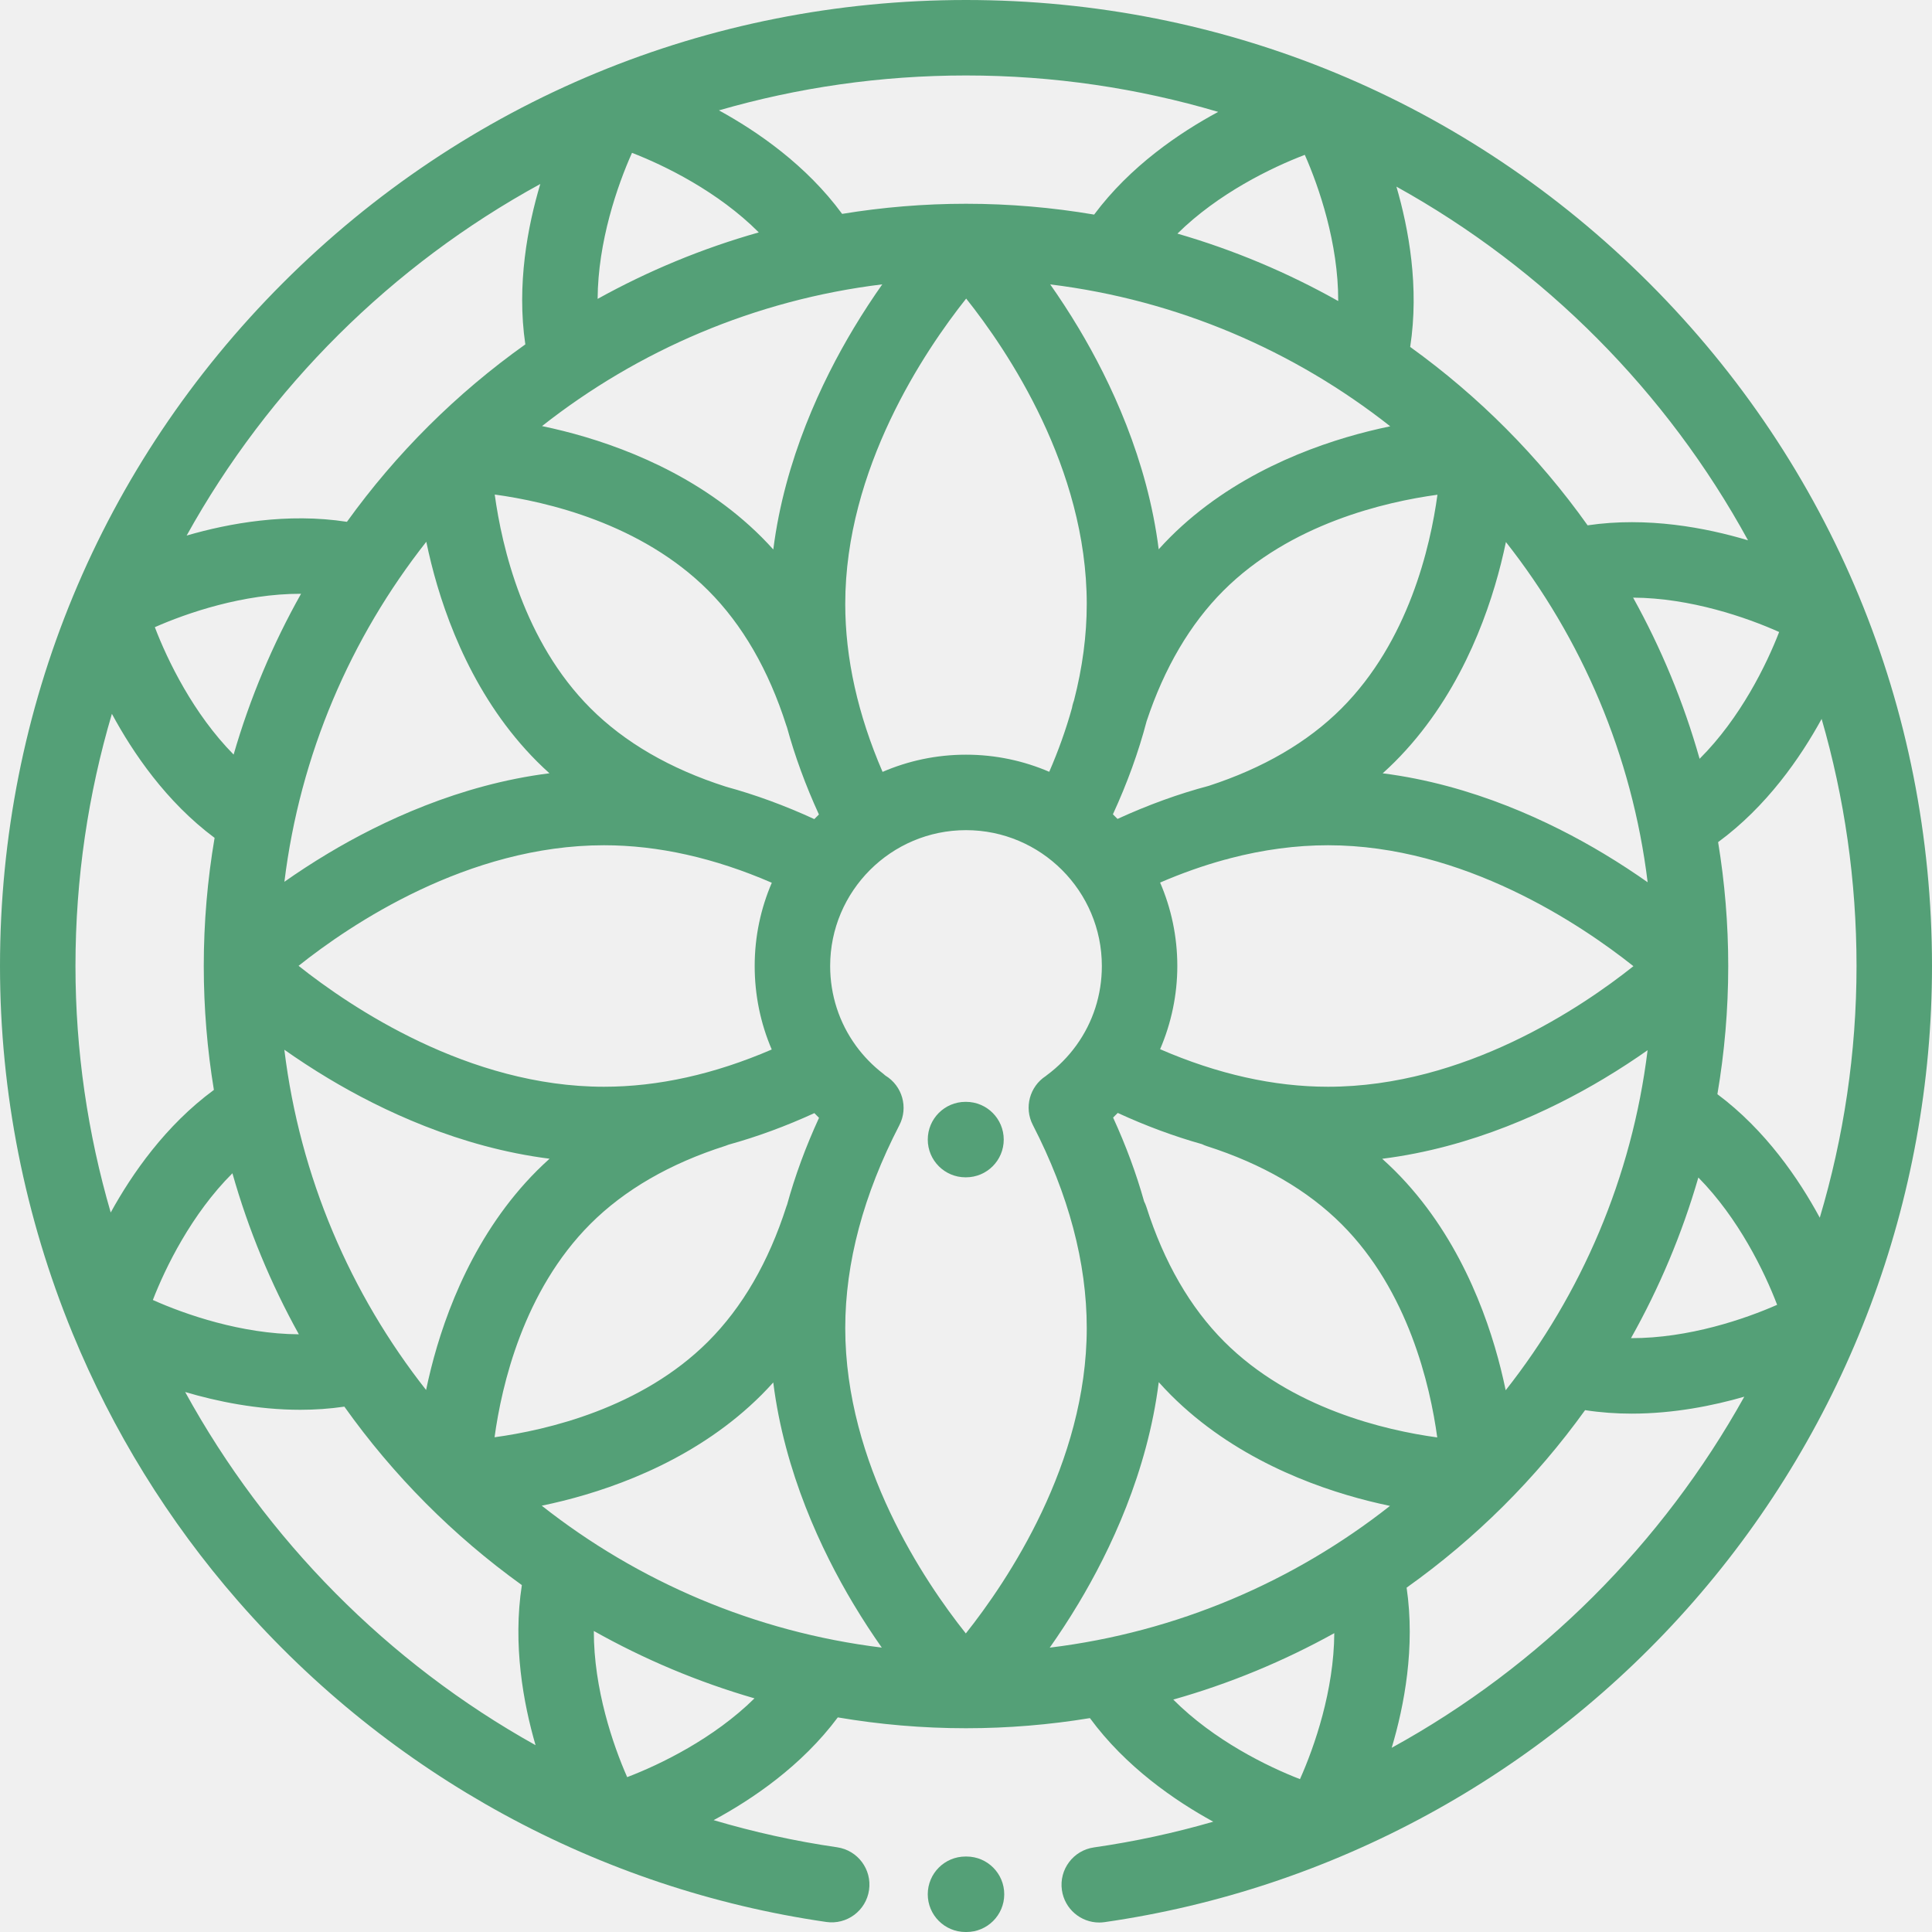
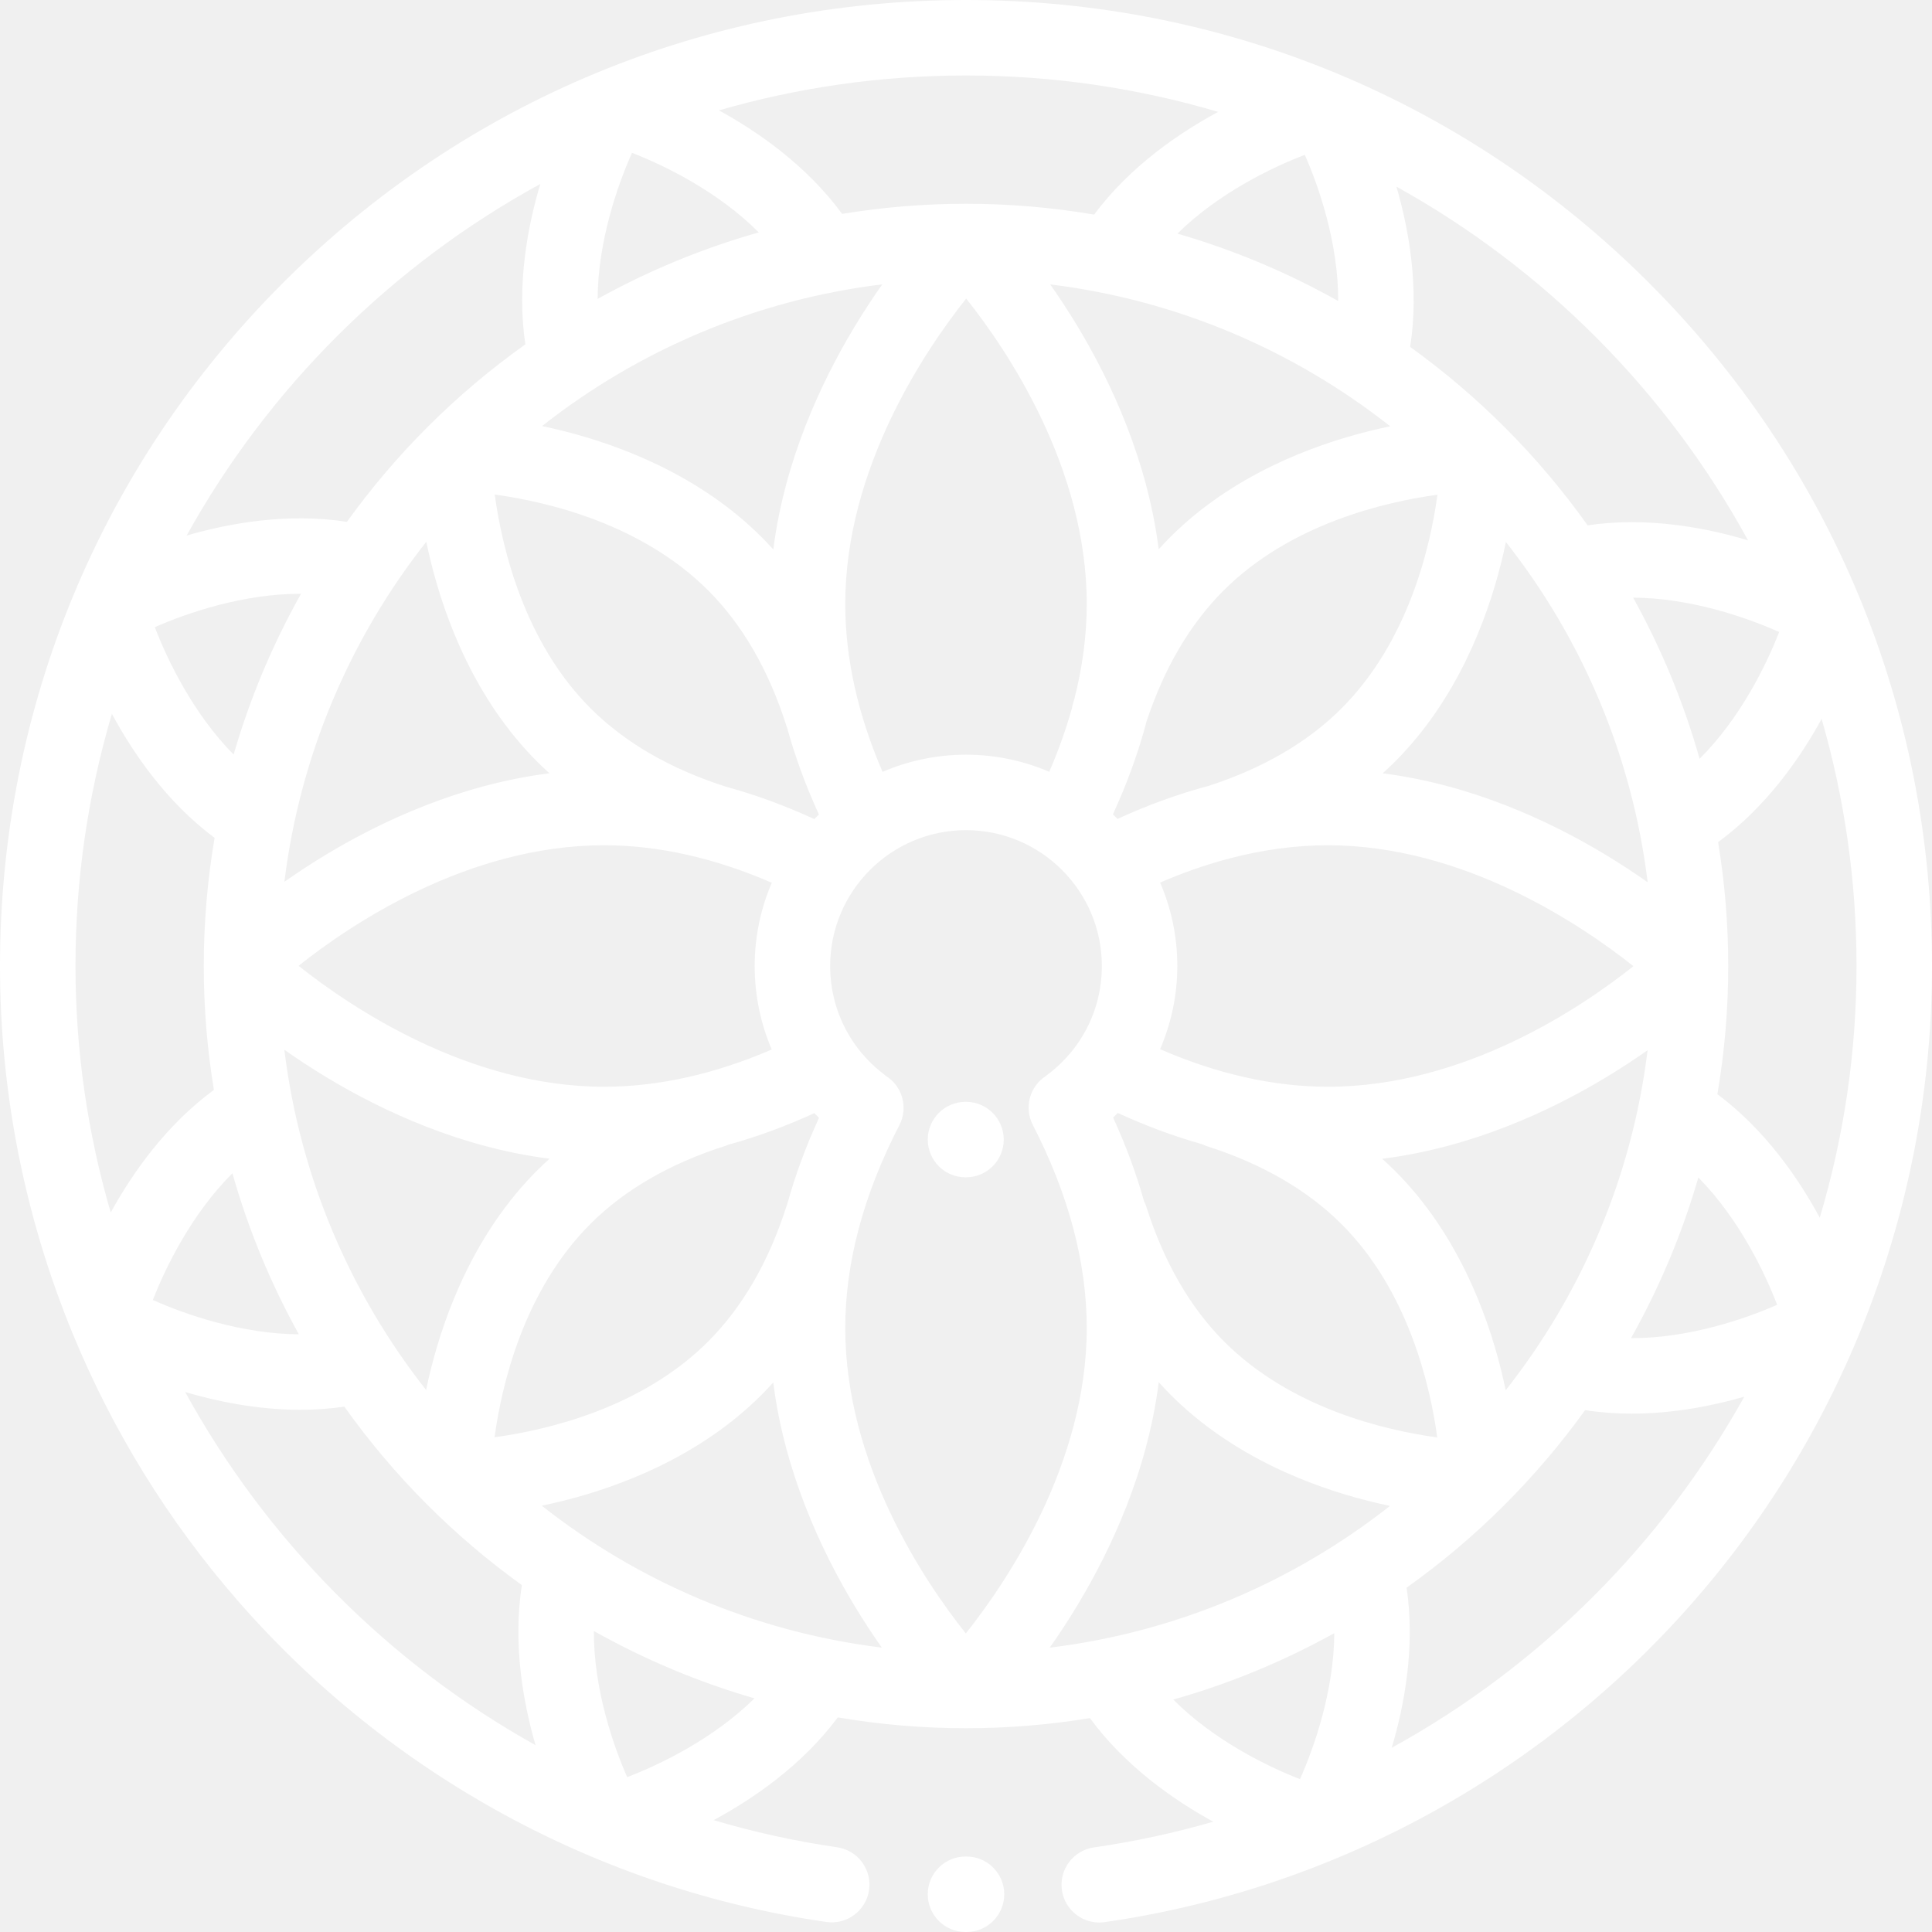
<svg xmlns="http://www.w3.org/2000/svg" version="1.1" id="Layer_1" x="0px" y="0px" viewBox="0 0 512 512" style="enable-background:new 0 0 512 512;" xml:space="preserve" width="512px" height="512px">
  <g>
    <g>
-       <path d="M256.001,292.001h-0.132c-5.522,0-10,4.477-10,10s4.478,10,10,10h0.132c5.522,0,10-4.477,10-10    S261.523,292.001,256.001,292.001z" fill="#54a077" />
+       <path d="M256.001,292.001h-0.132c-5.522,0-10,4.477-10,10s4.478,10,10,10h0.132c5.522,0,10-4.477,10-10    S261.523,292.001,256.001,292.001z" fill="#FFFFFF" />
    </g>
  </g>
  <g>
    <g>
-       <path d="M437.02,74.981C388.667,26.628,324.38,0,256,0S123.333,26.628,74.98,74.981C26.629,123.333,0,187.62,0,256    c0,33.633,6.623,66.623,19.179,97.219c0.01,0.025,0.018,0.049,0.028,0.074c0.013,0.033,0.028,0.062,0.042,0.095    c10.551,25.656,25.271,49.627,43.798,70.858c40.261,46.137,95.638,76.358,155.928,85.095c5.46,0.792,10.539-2.997,11.331-8.462    c0.792-5.465-2.996-10.539-8.462-11.331c-11.195-1.622-22.117-4.047-32.723-7.192c10.281-5.537,23.345-14.401,32.905-27.228    C233.076,457.007,244.423,458,256,458c11.181,0,22.147-0.928,32.838-2.683c9.484,12.911,22.468,21.856,32.686,27.449    c-10.262,2.974-20.821,5.266-31.63,6.82c-5.467,0.786-9.262,5.855-8.476,11.321c0.717,4.984,4.993,8.579,9.886,8.579    c0.474,0,0.953-0.034,1.436-0.103c60.355-8.677,115.802-38.876,156.124-85.033C489.577,377.744,512,317.956,512,256    C512,187.62,485.371,123.333,437.02,74.981z M307.442,233.889c5.768-2.49,11.498-4.514,17.173-6.066    c0.36-0.072,0.721-0.158,1.079-0.272c0.098-0.031,0.193-0.065,0.29-0.096c8.805-2.293,17.476-3.455,25.952-3.455    c35.889,0,67.11,21.06,80.94,32.046C419.193,266.947,388.053,288,351.937,288c-14.354,0-29.284-3.35-44.497-9.95    c2.962-6.896,4.561-14.393,4.561-22.05C312.001,248.151,310.371,240.677,307.442,233.889z M320.354,208.253    c-8.023,2.128-16.1,5.057-24.199,8.769c-0.401-0.413-0.808-0.819-1.222-1.22c3.798-8.259,6.783-16.492,8.929-24.665    c4.7-14.148,11.544-25.794,20.366-34.615c17.713-17.713,42.823-23.52,56.71-25.413c-1.874,13.782-7.667,38.871-25.46,56.664    C346.572,196.679,334.754,203.564,320.354,208.253z M296.212,294.939c7.473,3.436,14.924,6.193,22.329,8.276    c0.413,0.199,0.838,0.381,1.287,0.524c14.664,4.694,26.688,11.662,35.736,20.71c17.637,17.636,23.43,42.635,25.322,56.484    c-13.744-1.874-38.722-7.654-56.438-25.37c-9.025-9.025-15.973-21.047-20.65-35.731c-0.16-0.503-0.367-0.977-0.596-1.436    c-2.073-7.375-4.811-14.792-8.219-22.229C295.398,295.763,295.81,295.356,296.212,294.939z M369.708,310.309    c-1.102-1.102-2.247-2.171-3.413-3.222c23.851-2.984,44.597-12.772,58.701-21.211c4.339-2.596,8.236-5.169,11.634-7.559    c-4.144,33.743-17.554,64.661-37.608,90.117c-0.378-1.816-0.806-3.711-1.296-5.673    C394.014,347.903,386.14,326.741,369.708,310.309z M425.008,226.23c-14.097-8.461-34.808-18.273-58.581-21.293    c1.089-0.987,2.16-1.989,3.193-3.022c16.496-16.497,24.41-37.671,28.145-52.529c0.5-1.99,0.936-3.908,1.319-5.744    c20.045,25.473,33.439,56.409,37.561,90.168C433.238,231.411,429.337,228.829,425.008,226.23z M432.792,158.38    c15.172,0.082,30.083,5.245,38.701,9.108c-3.317,8.579-10.234,22.789-21.081,33.6C446.165,186.071,440.213,171.765,432.792,158.38    z M463.243,143.188c-11.201-3.354-26.699-6.305-42.508-3.97c-12.96-18.229-28.872-34.217-47.024-47.278    c2.447-15.799-0.38-31.286-3.646-42.482C409.299,71.212,441.722,103.809,463.243,143.188z M362.681,114.286    c-14.899,3.722-36.119,11.618-52.596,28.094c-1.031,1.031-2.031,2.099-3.017,3.186c-3.005-23.792-12.771-44.486-21.192-58.562    c-2.596-4.339-5.17-8.237-7.56-11.635c33.742,4.145,64.658,17.553,90.112,37.605C366.59,113.356,364.669,113.789,362.681,114.286z     M288,160.063c0,8.34-1.138,16.875-3.377,25.546c-0.073,0.226-0.152,0.446-0.225,0.673c-0.145,0.453-0.244,0.908-0.322,1.363    c-1.549,5.58-3.555,11.215-6.016,16.89c-6.774-2.915-14.23-4.536-22.061-4.536c-7.849,0-15.323,1.63-22.11,4.559    c-6.56-15.197-9.89-30.125-9.89-44.494c0.001-35.889,21.061-67.111,32.047-80.941C266.947,92.807,288,123.948,288,160.063z     M354.641,79.779c-13.346-7.5-27.62-13.532-42.611-17.866c10.781-10.645,24.946-17.521,33.758-20.878    C349.515,49.462,354.683,64.439,354.641,79.779z M256,20c23.206,0,45.633,3.383,66.833,9.653    c-10.284,5.537-23.335,14.398-32.877,27.216C278.912,54.992,267.57,54,256,54c-11.177,0-22.14,0.927-32.829,2.682    c-9.462-12.898-22.428-21.839-32.647-27.433C211.323,23.234,233.29,20,256,20z M167.486,40.505    c8.58,3.318,22.791,10.236,33.602,21.084c-15.018,4.247-29.324,10.199-42.71,17.62C158.46,64.036,163.623,49.124,167.486,40.505z     M233.81,75.355c-2.399,3.407-4.982,7.308-7.58,11.637c-8.466,14.106-18.285,34.835-21.298,58.627    c-1.009-1.116-2.034-2.212-3.09-3.269c-16.482-16.482-37.637-24.388-52.481-28.119c-1.981-0.498-3.891-0.932-5.719-1.314    C169.113,92.872,200.05,79.477,233.81,75.355z M204.519,278.128c-15.183,6.549-30.097,9.872-44.455,9.872    c-35.889,0-67.11-21.06-80.94-32.046C92.807,245.053,123.947,224,160.063,224c14.346,0,29.267,3.346,44.472,9.939    c-2.915,6.774-4.536,14.231-4.536,22.061C199.999,263.759,201.569,271.253,204.519,278.128z M192.393,208.487    c-0.029-0.01-0.056-0.023-0.084-0.032c-14.696-4.704-26.747-11.687-35.816-20.757c-17.688-17.687-23.49-42.761-25.384-56.636    c13.77,1.874,38.821,7.662,56.589,25.431c9.049,9.049,16.013,21.098,20.699,35.813c0.044,0.139,0.102,0.27,0.152,0.406    c2.102,7.673,4.925,15.393,8.473,23.134c-0.413,0.401-0.819,0.808-1.22,1.222C207.966,213.464,200.153,210.604,192.393,208.487z     M142.35,201.841c1.054,1.054,2.148,2.077,3.261,3.085c-23.812,2.998-44.523,12.771-58.608,21.199    c-4.339,2.596-8.236,5.169-11.634,7.559c4.145-33.742,17.553-64.659,37.606-90.114c0.38,1.831,0.812,3.743,1.306,5.723    C118.001,164.179,125.888,185.379,142.35,201.841z M86.992,285.77c14.111,8.47,34.848,18.292,58.65,21.302    c-1.129,1.02-2.238,2.056-3.307,3.124c-16.474,16.475-24.377,37.62-28.106,52.458c-0.497,1.977-0.929,3.883-1.311,5.706    c-20.046-25.473-33.44-56.41-37.563-90.17C78.762,280.589,82.663,283.171,86.992,285.77z M156.478,324.338    c9.043-9.042,21.086-16.003,35.794-20.688c0.278-0.089,0.546-0.194,0.81-0.304c7.542-2.088,15.128-4.872,22.736-8.357    c0.407,0.418,0.807,0.842,1.229,1.249c-3.538,7.699-6.356,15.375-8.459,23.002c-0.06,0.163-0.129,0.319-0.182,0.485    c-4.7,14.688-11.681,26.732-20.745,35.796c-17.675,17.675-42.73,23.475-56.598,25.368    C132.936,367.126,138.723,342.093,156.478,324.338z M143.185,48.759c-3.354,11.202-6.302,26.701-3.968,42.507    c-18.228,12.96-34.215,28.871-47.276,47.022c-15.798-2.448-31.284,0.378-42.48,3.642C71.214,102.7,103.809,70.28,143.185,48.759z     M79.781,157.357c-7.501,13.346-13.534,27.622-17.868,42.613c-10.646-10.781-17.522-24.948-20.88-33.761    C49.46,162.482,64.438,157.313,79.781,157.357z M20,256c0-23.205,3.383-45.632,9.653-66.832    c5.538,10.284,14.399,23.334,27.216,32.875C54.992,233.088,54,244.429,54,256c0,11.181,0.928,22.147,2.684,32.838    c-12.828,9.422-21.742,22.3-27.343,32.488C23.264,300.478,20,278.542,20,256z M61.592,310.928    c4.245,15.005,10.192,29.3,17.606,42.675c-15.171-0.086-30.073-5.237-38.69-9.094C43.83,335.935,50.749,321.74,61.592,310.928z     M49.07,368.897c8.364,2.477,19.073,4.712,30.5,4.712c3.836,0,7.754-0.256,11.689-0.835    c12.963,18.235,28.879,34.228,47.038,47.291c-2.435,15.777,0.377,31.237,3.631,42.425    C102.751,440.657,70.532,407.985,49.07,368.897z M166.209,470.959c-3.72-8.426-8.876-23.392-8.837-38.731    c13.335,7.493,27.598,13.52,42.576,17.853C189.165,460.72,175.017,467.598,166.209,470.959z M143.569,399.024    c1.827-0.38,3.735-0.81,5.71-1.304c14.88-3.717,36.07-11.603,52.524-28.056c1.066-1.066,2.101-2.173,3.119-3.299    c2.994,23.822,12.771,44.541,21.201,58.631c2.596,4.339,5.17,8.237,7.56,11.635C199.941,432.486,169.024,419.077,143.569,399.024z     M255.954,432.878C245.053,419.193,224,388.052,224,351.937c0-17.259,4.826-35.348,14.345-53.763    c2.43-4.702,0.758-10.431-3.704-13.133c-0.188-0.169-0.376-0.338-0.579-0.494c-2.791-2.149-5.211-4.642-7.218-7.398    c-0.015-0.024-0.032-0.046-0.048-0.069C222.407,271.027,220,263.715,220,256c0-19.851,16.15-36.001,36.001-36.001    s36.001,16.15,36.001,36.001c0,7.689-2.378,14.935-6.707,20.953c-0.03,0.044-0.062,0.085-0.091,0.129    c-2.152,2.963-4.771,5.63-7.83,7.891c-0.079,0.058-0.149,0.125-0.226,0.185c-4.259,2.761-5.813,8.356-3.439,12.963    C283.191,316.533,288,334.64,288,351.937C288,387.825,266.94,419.047,255.954,432.878z M344.507,471.49    c-8.575-3.323-22.767-10.241-33.579-21.082c15.004-4.245,29.298-10.192,42.672-17.604    C353.513,447.973,348.363,462.872,344.507,471.49z M278.19,436.645c2.399-3.407,4.982-7.308,7.58-11.637    c8.478-14.125,18.311-34.889,21.311-58.72c1.052,1.169,2.123,2.316,3.227,3.42c16.453,16.452,37.569,24.344,52.387,28.068    c1.964,0.493,3.857,0.924,5.669,1.303C342.89,419.127,311.952,432.522,278.19,436.645z M368.816,463.183    c3.341-11.192,6.272-26.658,3.951-42.438c18.238-12.964,34.233-28.882,47.298-47.042c4.157,0.642,8.294,0.925,12.337,0.925    c11.185,0,21.648-2.119,29.851-4.486C440.564,409.101,408.151,441.582,368.816,463.183z M432.23,354.626    c7.492-13.335,13.519-27.597,17.851-42.573c10.638,10.782,17.515,24.929,20.877,33.736    C462.531,349.509,447.568,354.664,432.23,354.626z M455.128,289.973C457.007,278.924,458,267.576,458,256    c0-11.177-0.927-22.14-2.682-32.828c12.898-9.463,21.838-22.431,27.432-32.65C488.766,211.321,492,233.289,492,256    c0,23.042-3.406,45.447-9.74,66.703C476.717,312.449,467.88,299.478,455.128,289.973z" fill="#54a077" />
+       <path d="M437.02,74.981C388.667,26.628,324.38,0,256,0S123.333,26.628,74.98,74.981C26.629,123.333,0,187.62,0,256    c0,33.633,6.623,66.623,19.179,97.219c0.01,0.025,0.018,0.049,0.028,0.074c0.013,0.033,0.028,0.062,0.042,0.095    c10.551,25.656,25.271,49.627,43.798,70.858c40.261,46.137,95.638,76.358,155.928,85.095c5.46,0.792,10.539-2.997,11.331-8.462    c0.792-5.465-2.996-10.539-8.462-11.331c-11.195-1.622-22.117-4.047-32.723-7.192c10.281-5.537,23.345-14.401,32.905-27.228    C233.076,457.007,244.423,458,256,458c11.181,0,22.147-0.928,32.838-2.683c9.484,12.911,22.468,21.856,32.686,27.449    c-10.262,2.974-20.821,5.266-31.63,6.82c-5.467,0.786-9.262,5.855-8.476,11.321c0.717,4.984,4.993,8.579,9.886,8.579    c0.474,0,0.953-0.034,1.436-0.103c60.355-8.677,115.802-38.876,156.124-85.033C489.577,377.744,512,317.956,512,256    C512,187.62,485.371,123.333,437.02,74.981z M307.442,233.889c5.768-2.49,11.498-4.514,17.173-6.066    c0.36-0.072,0.721-0.158,1.079-0.272c0.098-0.031,0.193-0.065,0.29-0.096c8.805-2.293,17.476-3.455,25.952-3.455    c35.889,0,67.11,21.06,80.94,32.046C419.193,266.947,388.053,288,351.937,288c-14.354,0-29.284-3.35-44.497-9.95    c2.962-6.896,4.561-14.393,4.561-22.05C312.001,248.151,310.371,240.677,307.442,233.889z M320.354,208.253    c-8.023,2.128-16.1,5.057-24.199,8.769c-0.401-0.413-0.808-0.819-1.222-1.22c3.798-8.259,6.783-16.492,8.929-24.665    c4.7-14.148,11.544-25.794,20.366-34.615c17.713-17.713,42.823-23.52,56.71-25.413c-1.874,13.782-7.667,38.871-25.46,56.664    C346.572,196.679,334.754,203.564,320.354,208.253z M296.212,294.939c7.473,3.436,14.924,6.193,22.329,8.276    c0.413,0.199,0.838,0.381,1.287,0.524c14.664,4.694,26.688,11.662,35.736,20.71c17.637,17.636,23.43,42.635,25.322,56.484    c-13.744-1.874-38.722-7.654-56.438-25.37c-9.025-9.025-15.973-21.047-20.65-35.731c-0.16-0.503-0.367-0.977-0.596-1.436    c-2.073-7.375-4.811-14.792-8.219-22.229C295.398,295.763,295.81,295.356,296.212,294.939z M369.708,310.309    c-1.102-1.102-2.247-2.171-3.413-3.222c23.851-2.984,44.597-12.772,58.701-21.211c4.339-2.596,8.236-5.169,11.634-7.559    c-4.144,33.743-17.554,64.661-37.608,90.117c-0.378-1.816-0.806-3.711-1.296-5.673    C394.014,347.903,386.14,326.741,369.708,310.309z M425.008,226.23c-14.097-8.461-34.808-18.273-58.581-21.293    c1.089-0.987,2.16-1.989,3.193-3.022c16.496-16.497,24.41-37.671,28.145-52.529c0.5-1.99,0.936-3.908,1.319-5.744    c20.045,25.473,33.439,56.409,37.561,90.168C433.238,231.411,429.337,228.829,425.008,226.23z M432.792,158.38    c15.172,0.082,30.083,5.245,38.701,9.108c-3.317,8.579-10.234,22.789-21.081,33.6C446.165,186.071,440.213,171.765,432.792,158.38    z M463.243,143.188c-11.201-3.354-26.699-6.305-42.508-3.97c-12.96-18.229-28.872-34.217-47.024-47.278    c2.447-15.799-0.38-31.286-3.646-42.482C409.299,71.212,441.722,103.809,463.243,143.188z M362.681,114.286    c-14.899,3.722-36.119,11.618-52.596,28.094c-1.031,1.031-2.031,2.099-3.017,3.186c-3.005-23.792-12.771-44.486-21.192-58.562    c-2.596-4.339-5.17-8.237-7.56-11.635c33.742,4.145,64.658,17.553,90.112,37.605C366.59,113.356,364.669,113.789,362.681,114.286z     M288,160.063c0,8.34-1.138,16.875-3.377,25.546c-0.073,0.226-0.152,0.446-0.225,0.673c-0.145,0.453-0.244,0.908-0.322,1.363    c-1.549,5.58-3.555,11.215-6.016,16.89c-6.774-2.915-14.23-4.536-22.061-4.536c-7.849,0-15.323,1.63-22.11,4.559    c-6.56-15.197-9.89-30.125-9.89-44.494c0.001-35.889,21.061-67.111,32.047-80.941C266.947,92.807,288,123.948,288,160.063z     M354.641,79.779c-13.346-7.5-27.62-13.532-42.611-17.866c10.781-10.645,24.946-17.521,33.758-20.878    C349.515,49.462,354.683,64.439,354.641,79.779z M256,20c23.206,0,45.633,3.383,66.833,9.653    c-10.284,5.537-23.335,14.398-32.877,27.216C278.912,54.992,267.57,54,256,54c-11.177,0-22.14,0.927-32.829,2.682    c-9.462-12.898-22.428-21.839-32.647-27.433C211.323,23.234,233.29,20,256,20z M167.486,40.505    c8.58,3.318,22.791,10.236,33.602,21.084c-15.018,4.247-29.324,10.199-42.71,17.62C158.46,64.036,163.623,49.124,167.486,40.505z     M233.81,75.355c-2.399,3.407-4.982,7.308-7.58,11.637c-8.466,14.106-18.285,34.835-21.298,58.627    c-1.009-1.116-2.034-2.212-3.09-3.269c-16.482-16.482-37.637-24.388-52.481-28.119c-1.981-0.498-3.891-0.932-5.719-1.314    C169.113,92.872,200.05,79.477,233.81,75.355z M204.519,278.128c-15.183,6.549-30.097,9.872-44.455,9.872    c-35.889,0-67.11-21.06-80.94-32.046C92.807,245.053,123.947,224,160.063,224c14.346,0,29.267,3.346,44.472,9.939    c-2.915,6.774-4.536,14.231-4.536,22.061C199.999,263.759,201.569,271.253,204.519,278.128z M192.393,208.487    c-0.029-0.01-0.056-0.023-0.084-0.032c-14.696-4.704-26.747-11.687-35.816-20.757c-17.688-17.687-23.49-42.761-25.384-56.636    c13.77,1.874,38.821,7.662,56.589,25.431c9.049,9.049,16.013,21.098,20.699,35.813c0.044,0.139,0.102,0.27,0.152,0.406    c2.102,7.673,4.925,15.393,8.473,23.134c-0.413,0.401-0.819,0.808-1.22,1.222C207.966,213.464,200.153,210.604,192.393,208.487z     M142.35,201.841c1.054,1.054,2.148,2.077,3.261,3.085c-23.812,2.998-44.523,12.771-58.608,21.199    c-4.339,2.596-8.236,5.169-11.634,7.559c4.145-33.742,17.553-64.659,37.606-90.114c0.38,1.831,0.812,3.743,1.306,5.723    C118.001,164.179,125.888,185.379,142.35,201.841z M86.992,285.77c14.111,8.47,34.848,18.292,58.65,21.302    c-1.129,1.02-2.238,2.056-3.307,3.124c-16.474,16.475-24.377,37.62-28.106,52.458c-0.497,1.977-0.929,3.883-1.311,5.706    c-20.046-25.473-33.44-56.41-37.563-90.17C78.762,280.589,82.663,283.171,86.992,285.77z M156.478,324.338    c9.043-9.042,21.086-16.003,35.794-20.688c0.278-0.089,0.546-0.194,0.81-0.304c7.542-2.088,15.128-4.872,22.736-8.357    c0.407,0.418,0.807,0.842,1.229,1.249c-3.538,7.699-6.356,15.375-8.459,23.002c-0.06,0.163-0.129,0.319-0.182,0.485    c-4.7,14.688-11.681,26.732-20.745,35.796c-17.675,17.675-42.73,23.475-56.598,25.368    C132.936,367.126,138.723,342.093,156.478,324.338z M143.185,48.759c-3.354,11.202-6.302,26.701-3.968,42.507    c-18.228,12.96-34.215,28.871-47.276,47.022c-15.798-2.448-31.284,0.378-42.48,3.642C71.214,102.7,103.809,70.28,143.185,48.759z     M79.781,157.357c-7.501,13.346-13.534,27.622-17.868,42.613c-10.646-10.781-17.522-24.948-20.88-33.761    C49.46,162.482,64.438,157.313,79.781,157.357z M20,256c0-23.205,3.383-45.632,9.653-66.832    c5.538,10.284,14.399,23.334,27.216,32.875C54.992,233.088,54,244.429,54,256c0,11.181,0.928,22.147,2.684,32.838    c-12.828,9.422-21.742,22.3-27.343,32.488C23.264,300.478,20,278.542,20,256z M61.592,310.928    c4.245,15.005,10.192,29.3,17.606,42.675c-15.171-0.086-30.073-5.237-38.69-9.094C43.83,335.935,50.749,321.74,61.592,310.928z     M49.07,368.897c8.364,2.477,19.073,4.712,30.5,4.712c3.836,0,7.754-0.256,11.689-0.835    c12.963,18.235,28.879,34.228,47.038,47.291c-2.435,15.777,0.377,31.237,3.631,42.425    C102.751,440.657,70.532,407.985,49.07,368.897z M166.209,470.959c-3.72-8.426-8.876-23.392-8.837-38.731    c13.335,7.493,27.598,13.52,42.576,17.853C189.165,460.72,175.017,467.598,166.209,470.959z M143.569,399.024    c1.827-0.38,3.735-0.81,5.71-1.304c14.88-3.717,36.07-11.603,52.524-28.056c1.066-1.066,2.101-2.173,3.119-3.299    c2.994,23.822,12.771,44.541,21.201,58.631c2.596,4.339,5.17,8.237,7.56,11.635C199.941,432.486,169.024,419.077,143.569,399.024z     M255.954,432.878C245.053,419.193,224,388.052,224,351.937c0-17.259,4.826-35.348,14.345-53.763    c2.43-4.702,0.758-10.431-3.704-13.133c-0.188-0.169-0.376-0.338-0.579-0.494c-2.791-2.149-5.211-4.642-7.218-7.398    c-0.015-0.024-0.032-0.046-0.048-0.069C222.407,271.027,220,263.715,220,256c0-19.851,16.15-36.001,36.001-36.001    s36.001,16.15,36.001,36.001c0,7.689-2.378,14.935-6.707,20.953c-0.03,0.044-0.062,0.085-0.091,0.129    c-2.152,2.963-4.771,5.63-7.83,7.891c-0.079,0.058-0.149,0.125-0.226,0.185c-4.259,2.761-5.813,8.356-3.439,12.963    C283.191,316.533,288,334.64,288,351.937C288,387.825,266.94,419.047,255.954,432.878z M344.507,471.49    c-8.575-3.323-22.767-10.241-33.579-21.082c15.004-4.245,29.298-10.192,42.672-17.604    C353.513,447.973,348.363,462.872,344.507,471.49z M278.19,436.645c2.399-3.407,4.982-7.308,7.58-11.637    c8.478-14.125,18.311-34.889,21.311-58.72c1.052,1.169,2.123,2.316,3.227,3.42c16.453,16.452,37.569,24.344,52.387,28.068    c1.964,0.493,3.857,0.924,5.669,1.303C342.89,419.127,311.952,432.522,278.19,436.645z M368.816,463.183    c3.341-11.192,6.272-26.658,3.951-42.438c18.238-12.964,34.233-28.882,47.298-47.042c4.157,0.642,8.294,0.925,12.337,0.925    c11.185,0,21.648-2.119,29.851-4.486C440.564,409.101,408.151,441.582,368.816,463.183z M432.23,354.626    c7.492-13.335,13.519-27.597,17.851-42.573c10.638,10.782,17.515,24.929,20.877,33.736    C462.531,349.509,447.568,354.664,432.23,354.626z M455.128,289.973C457.007,278.924,458,267.576,458,256    c0-11.177-0.927-22.14-2.682-32.828c12.898-9.463,21.838-22.431,27.432-32.65C488.766,211.321,492,233.289,492,256    c0,23.042-3.406,45.447-9.74,66.703C476.717,312.449,467.88,299.478,455.128,289.973z" fill="#FFFFFF" />
    </g>
  </g>
  <g>
    <g>
-       <path d="M256.153,492h-0.268c-0.007,0-0.013,0-0.019,0c-5.515,0-9.99,4.465-10,9.982c-0.01,5.522,4.459,10.008,9.981,10.018h0.268    c0.007,0,0.013,0,0.019,0c5.515,0,9.99-4.465,10-9.982C266.145,496.496,261.676,492.01,256.153,492z" fill="#54a077" />
+       <path d="M256.153,492h-0.268c-0.007,0-0.013,0-0.019,0c-5.515,0-9.99,4.465-10,9.982c-0.01,5.522,4.459,10.008,9.981,10.018h0.268    c0.007,0,0.013,0,0.019,0c5.515,0,9.99-4.465,10-9.982C266.145,496.496,261.676,492.01,256.153,492z" fill="#FFFFFF" />
    </g>
  </g>
  <g>
</g>
  <g>
</g>
  <g>
</g>
  <g>
</g>
  <g>
</g>
  <g>
</g>
  <g>
</g>
  <g>
</g>
  <g>
</g>
  <g>
</g>
  <g>
</g>
  <g>
</g>
  <g>
</g>
  <g>
</g>
  <g>
</g>
</svg>
